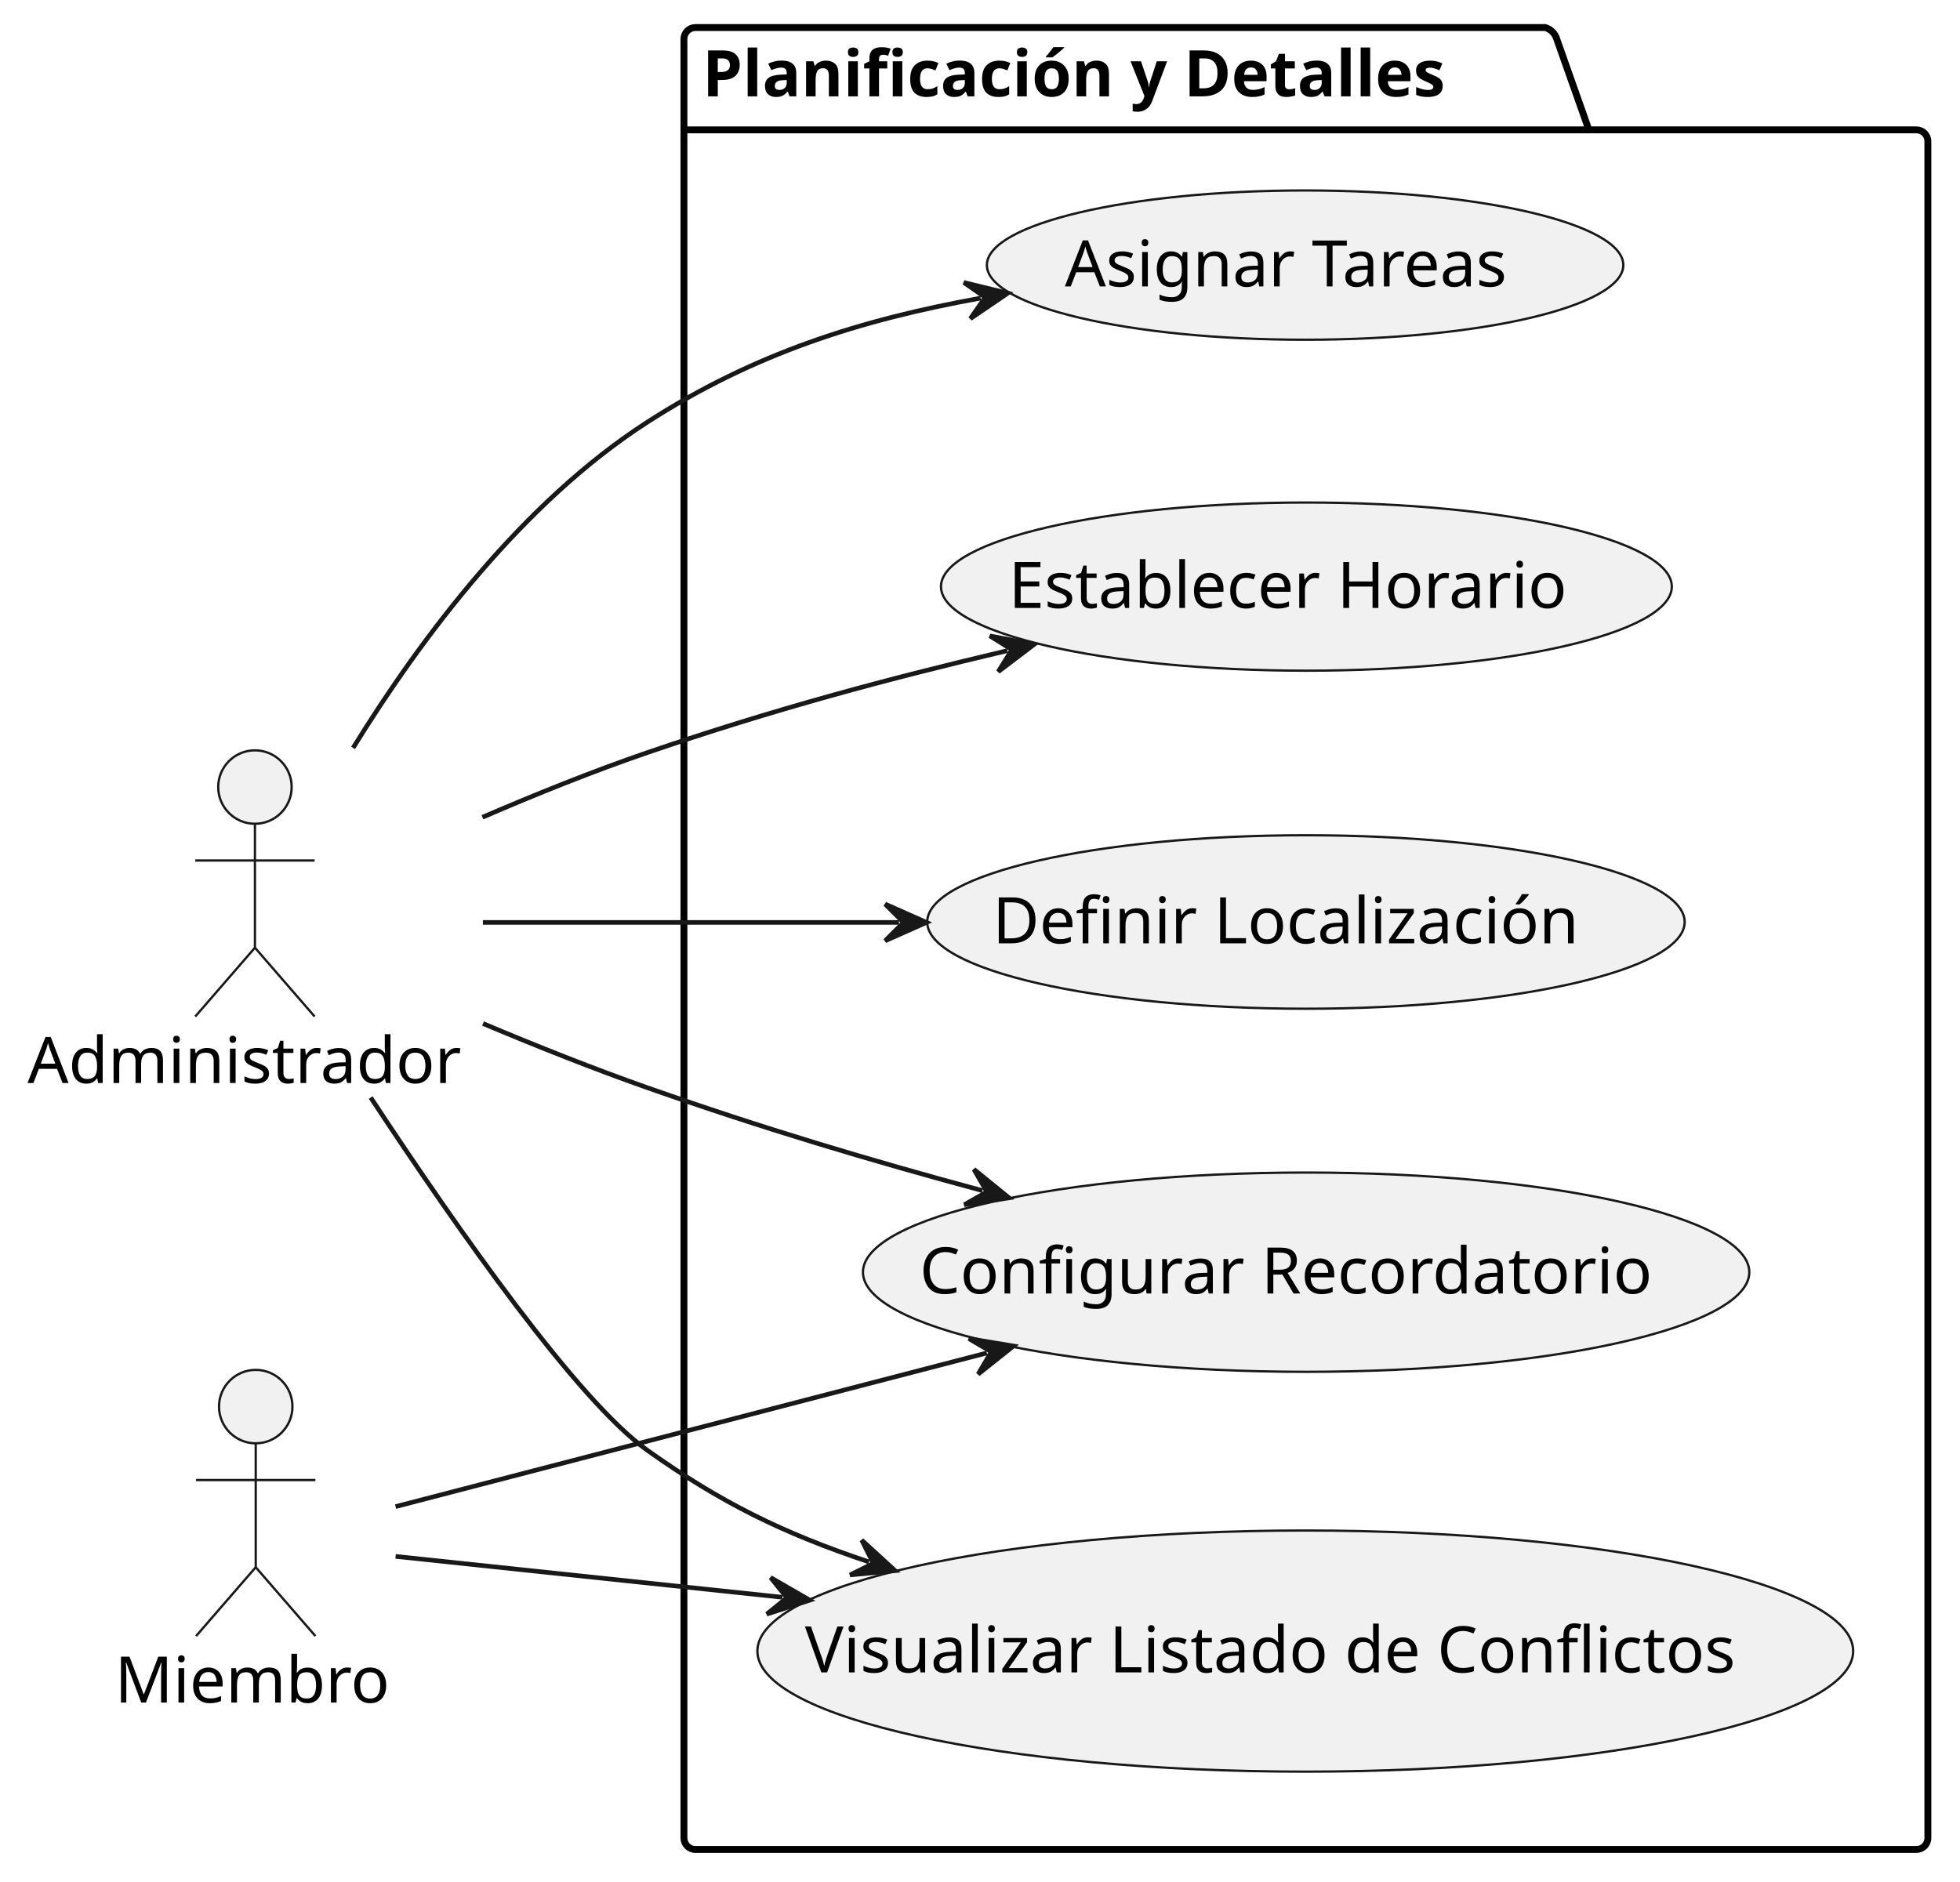
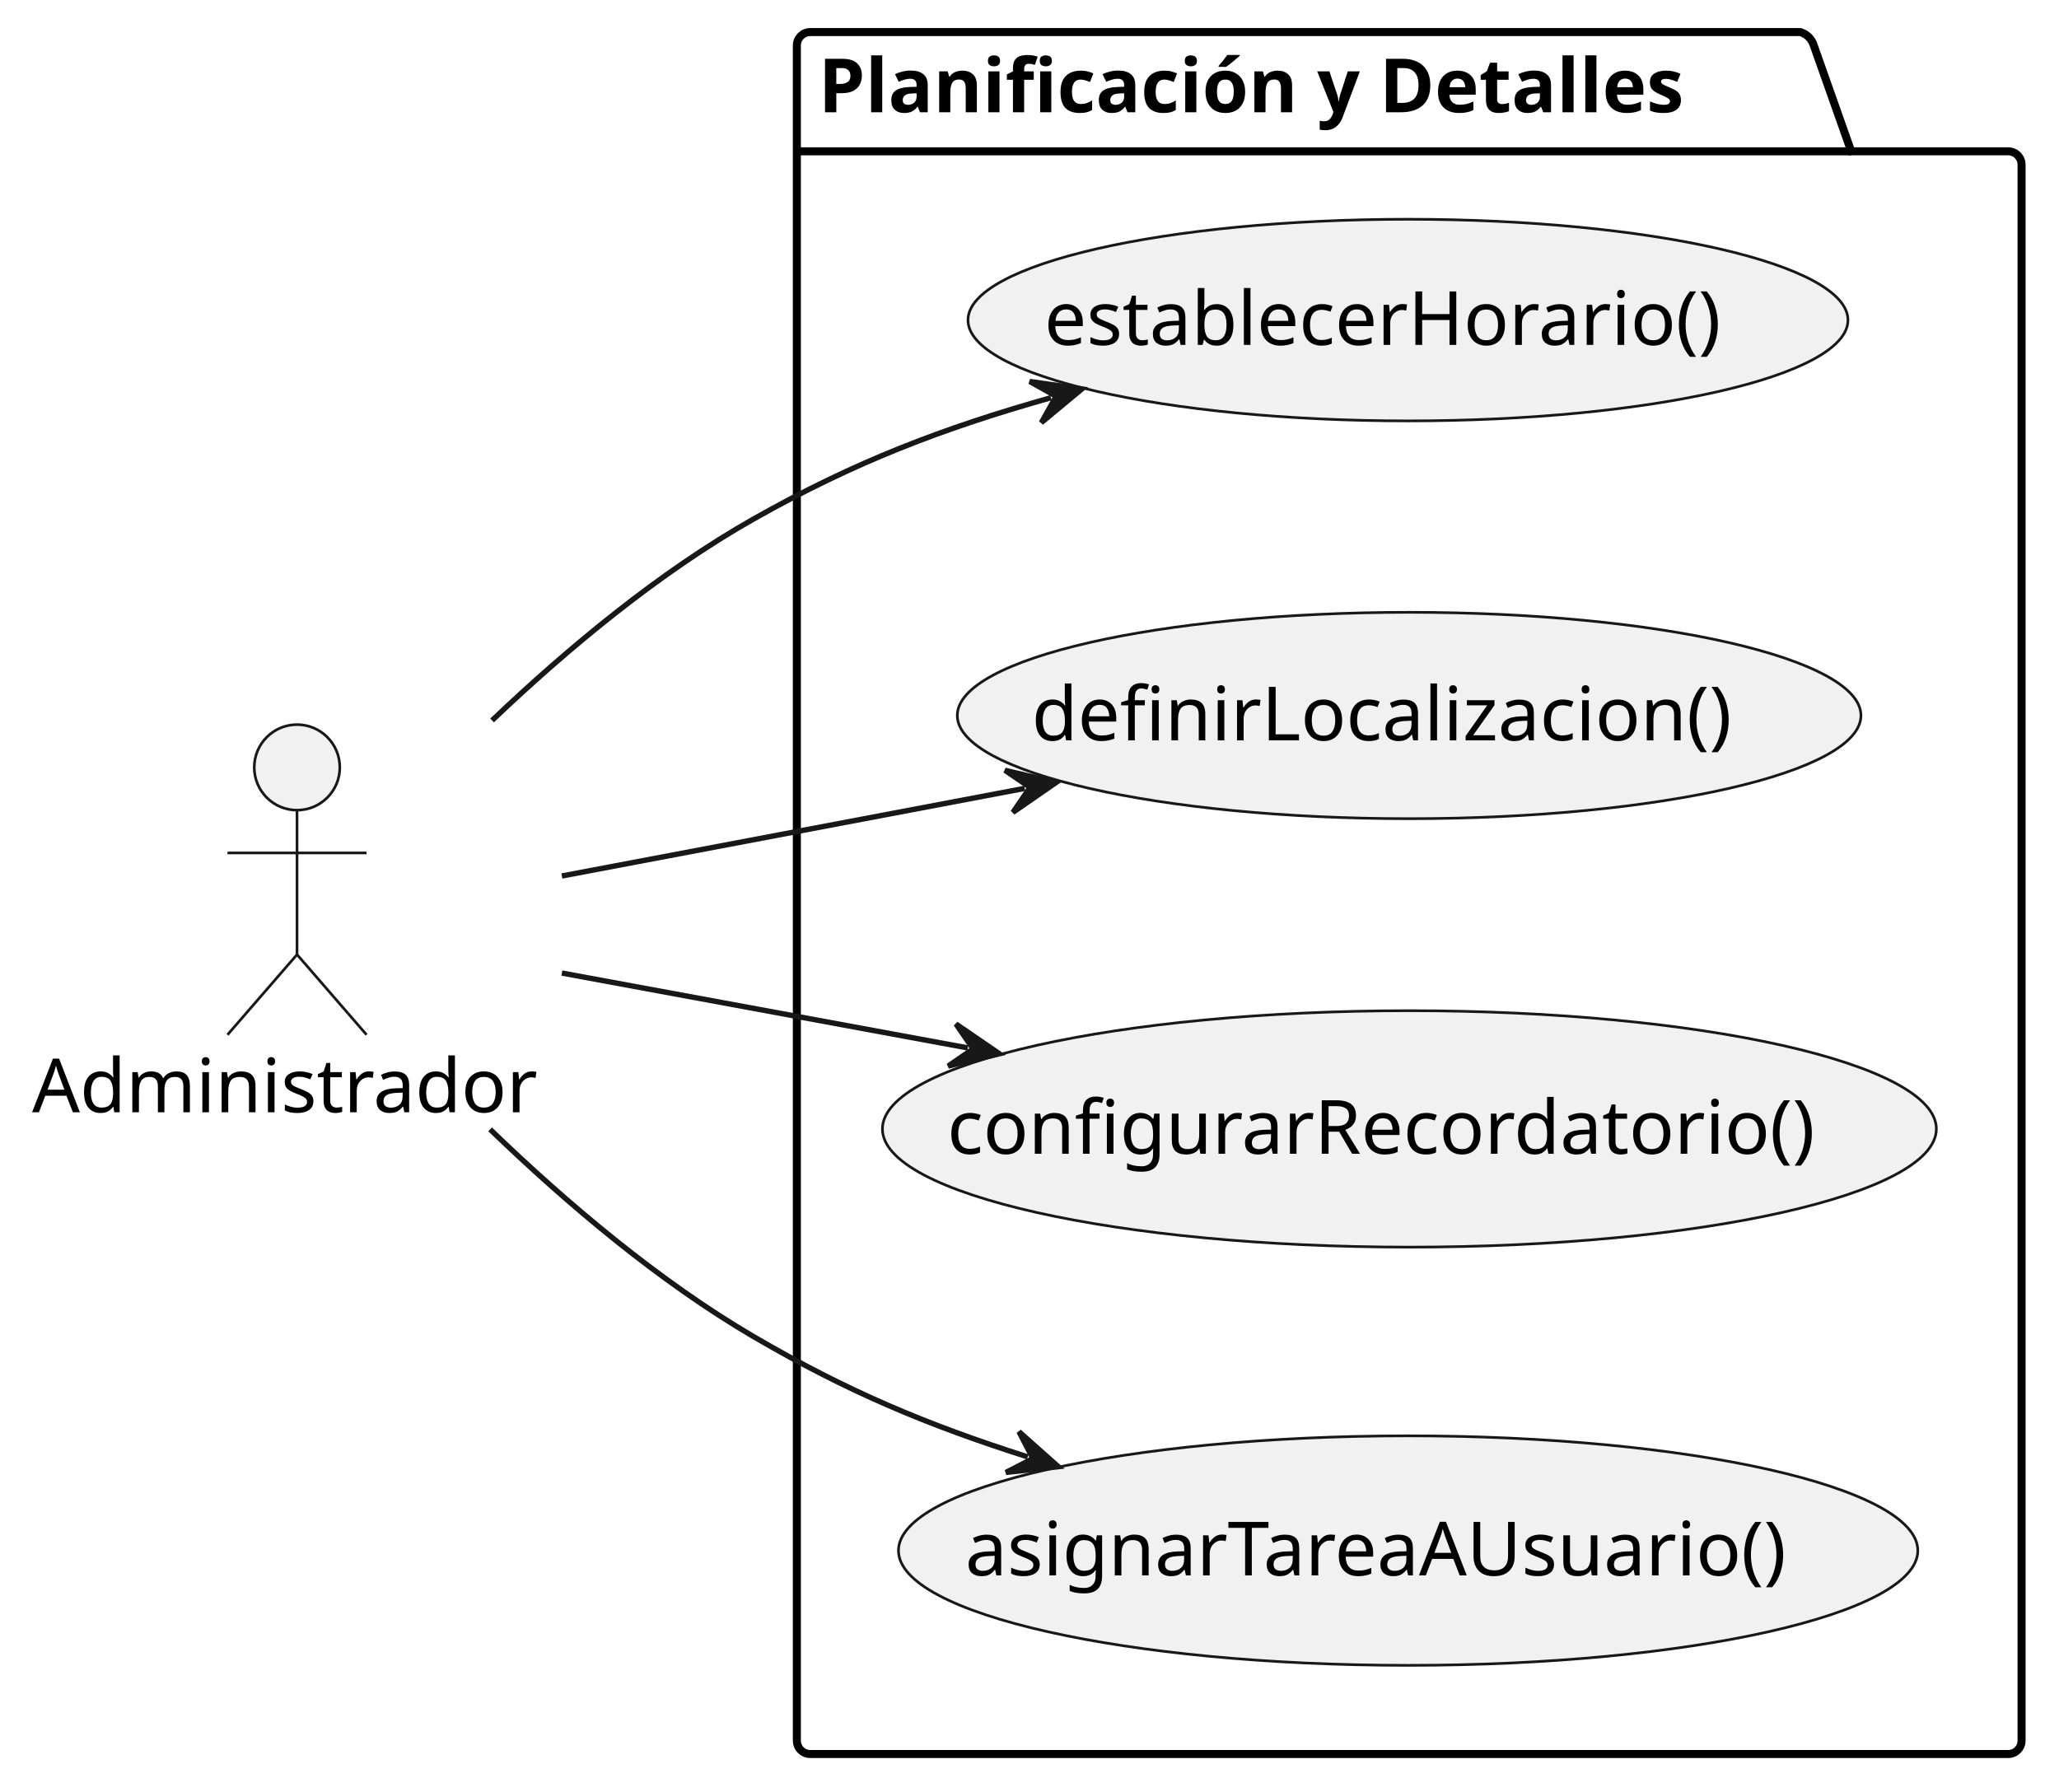
- <svg xmlns="http://www.w3.org/2000/svg" contentStyleType="text/css" data-diagram-type="DESCRIPTION" height="410px" preserveAspectRatio="none" style="width:427px;height:410px;background:#FFFFFF;" version="1.1" viewBox="0 0 427 410" width="427px" zoomAndPan="magnify">
+ <svg xmlns="http://www.w3.org/2000/svg" contentStyleType="text/css" data-diagram-type="DESCRIPTION" height="335px" preserveAspectRatio="none" style="width:385px;height:335px;background:#FFFFFF;" version="1.1" viewBox="0 0 385 335" width="385px" zoomAndPan="magnify">
  <defs />
  <g>
-     <g class="cluster" data-entity="Planificaci.n y Detalles" data-source-line="5" data-uid="ent0004" id="cluster_Planificaci.n y Detalles">
-       <path d="M151.5,6 L336.647,6 A3.75,3.75 0 0 1 339.147,8.5 L346.147,28.297 L417.5,28.297 A2.5,2.5 0 0 1 420,30.797 L420,400.5 A2.5,2.5 0 0 1 417.5,403 L151.5,403 A2.5,2.5 0 0 1 149,400.5 L149,8.5 A2.5,2.5 0 0 1 151.5,6" fill="none" style="stroke:#000000;stroke-width:1.5;" />
+     <g class="cluster" data-entity="Planificaci.n y Detalles" data-source-line="5" data-uid="ent0003" id="cluster_Planificaci.n y Detalles">
+       <path d="M151.5,6 L336.647,6 A3.75,3.75 0 0 1 339.147,8.5 L346.147,28.297 L375.5,28.297 A2.5,2.5 0 0 1 378,30.797 L378,325.5 A2.5,2.5 0 0 1 375.5,328 L151.5,328 A2.5,2.5 0 0 1 149,325.5 L149,8.5 A2.5,2.5 0 0 1 151.5,6" fill="none" style="stroke:#000000;stroke-width:1.5;" />
      <line style="stroke:#000000;stroke-width:1.5;" x1="149" x2="346.147" y1="28.297" y2="28.297" />
      <text fill="#000000" font-family="sans-serif" font-size="14" font-weight="bold" lengthAdjust="spacing" textLength="184.147" x="153" y="20.995">Planificación y Detalles</text>
    </g>
-     <g class="entity" data-entity="UC_D1" data-source-line="6" data-uid="ent0005" id="entity_UC_D1">
-       <ellipse cx="284.609" cy="127.822" fill="#F1F1F1" rx="79.609" ry="18.322" style="stroke:#181818;stroke-width:0.5;" />
-       <text fill="#000000" font-family="sans-serif" font-size="14" lengthAdjust="spacing" textLength="129.753" x="219.732" y="132.47">Establecer Horario</text>
+     <g class="entity" data-entity="UC_D1" data-source-line="6" data-uid="ent0004" id="entity_UC_D1">
+       <ellipse cx="263.269" cy="59.854" fill="#F1F1F1" rx="82.269" ry="18.854" style="stroke:#181818;stroke-width:0.5;" />
+       <text fill="#000000" font-family="sans-serif" font-size="14" lengthAdjust="spacing" textLength="135.994" x="195.272" y="64.502">establecerHorario()</text>
    </g>
-     <g class="entity" data-entity="UC_D2" data-source-line="7" data-uid="ent0006" id="entity_UC_D2">
-       <ellipse cx="284.509" cy="200.902" fill="#F1F1F1" rx="82.509" ry="18.902" style="stroke:#181818;stroke-width:0.5;" />
-       <text fill="#000000" font-family="sans-serif" font-size="14" lengthAdjust="spacing" textLength="136.555" x="216.232" y="205.55">Definir Localización</text>
+     <g class="entity" data-entity="UC_D2" data-source-line="7" data-uid="ent0005" id="entity_UC_D2">
+       <ellipse cx="263.484" cy="133.797" fill="#F1F1F1" rx="84.484" ry="19.297" style="stroke:#181818;stroke-width:0.5;" />
+       <text fill="#000000" font-family="sans-serif" font-size="14" lengthAdjust="spacing" textLength="141.135" x="192.917" y="138.445">definirLocalizacion()</text>
    </g>
-     <g class="entity" data-entity="UC_D3" data-source-line="8" data-uid="ent0007" id="entity_UC_D3">
-       <ellipse cx="284.55" cy="277.21" fill="#F1F1F1" rx="96.55" ry="21.71" style="stroke:#181818;stroke-width:0.5;" />
-       <text fill="#000000" font-family="sans-serif" font-size="14" lengthAdjust="spacing" textLength="168.424" x="200.338" y="281.858">Configurar Recordatorio</text>
+     <g class="entity" data-entity="UC_D3" data-source-line="8" data-uid="ent0006" id="entity_UC_D3">
+       <ellipse cx="263.533" cy="211.107" fill="#F1F1F1" rx="98.533" ry="22.107" style="stroke:#181818;stroke-width:0.5;" />
+       <text fill="#000000" font-family="sans-serif" font-size="14" lengthAdjust="spacing" textLength="172.819" x="177.123" y="215.755">configurarRecordatorio()</text>
    </g>
-     <g class="entity" data-entity="UC_D4" data-source-line="9" data-uid="ent0008" id="entity_UC_D4">
-       <ellipse cx="284.327" cy="57.766" fill="#F1F1F1" rx="69.328" ry="16.265" style="stroke:#181818;stroke-width:0.5;" />
-       <text fill="#000000" font-family="sans-serif" font-size="14" lengthAdjust="spacing" textLength="104.679" x="231.988" y="62.414">Asignar Tareas</text>
-     </g>
-     <g class="entity" data-entity="UC_D5" data-source-line="11" data-uid="ent0009" id="entity_UC_D5">
-       <ellipse cx="284.365" cy="359.773" fill="#F1F1F1" rx="119.365" ry="26.273" style="stroke:#181818;stroke-width:0.5;" />
-       <text fill="#000000" font-family="sans-serif" font-size="14" lengthAdjust="spacing" textLength="217.998" x="175.365" y="364.421">Visualizar Listado de Conflictos</text>
+     <g class="entity" data-entity="UC_D4" data-source-line="9" data-uid="ent0007" id="entity_UC_D4">
+       <ellipse cx="263.3" cy="289.96" fill="#F1F1F1" rx="95.3" ry="21.46" style="stroke:#181818;stroke-width:0.5;" />
+       <text fill="#000000" font-family="sans-serif" font-size="14" lengthAdjust="spacing" textLength="165.642" x="180.479" y="294.608">asignarTareaAUsuario()</text>
    </g>
    <g class="entity" data-entity="Admin" data-source-line="2" data-uid="ent0002" id="entity_Admin">
-       <ellipse cx="55.54" cy="171.5" fill="#F1F1F1" rx="8" ry="8" style="stroke:#181818;stroke-width:0.5;" />
-       <path d="M55.54,179.5 L55.54,206.5 M42.54,187.5 L68.54,187.5 M55.54,206.5 L42.54,221.5 M55.54,206.5 L68.54,221.5" fill="none" style="stroke:#181818;stroke-width:0.5;" />
-       <text fill="#000000" font-family="sans-serif" font-size="14" lengthAdjust="spacing" textLength="99.08" x="6" y="235.995">Administrador</text>
+       <ellipse cx="55.54" cy="143.5" fill="#F1F1F1" rx="8" ry="8" style="stroke:#181818;stroke-width:0.5;" />
+       <path d="M55.54,151.5 L55.54,178.5 M42.54,159.5 L68.54,159.5 M55.54,178.5 L42.54,193.5 M55.54,178.5 L68.54,193.5" fill="none" style="stroke:#181818;stroke-width:0.5;" />
+       <text fill="#000000" font-family="sans-serif" font-size="14" lengthAdjust="spacing" textLength="99.08" x="6" y="207.995">Administrador</text>
    </g>
-     <g class="entity" data-entity="Miem" data-source-line="3" data-uid="ent0003" id="entity_Miem">
-       <ellipse cx="55.714" cy="306.5" fill="#F1F1F1" rx="8" ry="8" style="stroke:#181818;stroke-width:0.5;" />
-       <path d="M55.714,314.5 L55.714,341.5 M42.714,322.5 L68.714,322.5 M55.714,341.5 L42.714,356.5 M55.714,341.5 L68.714,356.5" fill="none" style="stroke:#181818;stroke-width:0.5;" />
-       <text fill="#000000" font-family="sans-serif" font-size="14" lengthAdjust="spacing" textLength="61.428" x="25" y="370.995">Miembro</text>
+     <g class="link" data-entity-1="Admin" data-entity-2="UC_D1" data-source-line="13" data-uid="lnk8" id="link_Admin_UC_D1">
+       <path d="M92.01,134.72 C106.17,121.25 123.3,106.99 141,97 C159.82,86.37 176.256,80.09 196.516,74.37" fill="none" id="Admin-to-UC_D1" style="stroke:#181818;stroke-width:1;" />
+       <polygon fill="#181818" points="202.29,72.74,192.542,71.336,197.478,74.099,194.715,79.035,202.29,72.74" style="stroke:#181818;stroke-width:1;" />
    </g>
-     <g class="link" data-entity-1="Admin" data-entity-2="UC_D1" data-source-line="14" data-uid="lnk10" id="link_Admin_UC_D1">
-       <path d="M105.11,178.08 C116.72,173.07 129.18,168.05 141,164 C168.28,154.65 193.4,147.915 219.48,141.775" fill="none" id="Admin-to-UC_D1" style="stroke:#181818;stroke-width:1;" />
-       <polygon fill="#181818" points="225.32,140.4,215.643,138.569,220.453,141.546,217.476,146.356,225.32,140.4" style="stroke:#181818;stroke-width:1;" />
+     <g class="link" data-entity-1="Admin" data-entity-2="UC_D2" data-source-line="14" data-uid="lnk9" id="link_Admin_UC_D2">
+       <path d="M105.06,163.81 C132.65,158.58 161.674,153.085 191.605,147.425" fill="none" id="Admin-to-UC_D2" style="stroke:#181818;stroke-width:1;" />
+       <polygon fill="#181818" points="197.5,146.31,187.913,144.052,192.587,147.239,189.4,151.913,197.5,146.31" style="stroke:#181818;stroke-width:1;" />
    </g>
-     <g class="link" data-entity-1="Admin" data-entity-2="UC_D2" data-source-line="15" data-uid="lnk11" id="link_Admin_UC_D2">
-       <path d="M105.2,201 C133.34,201 163.47,201 195.84,201" fill="none" id="Admin-to-UC_D2" style="stroke:#181818;stroke-width:1;" />
-       <polygon fill="#181818" points="201.84,201,192.84,197,196.84,201,192.84,205,201.84,201" style="stroke:#181818;stroke-width:1;" />
+     <g class="link" data-entity-1="Admin" data-entity-2="UC_D3" data-source-line="15" data-uid="lnk10" id="link_Admin_UC_D3">
+       <path d="M105.06,181.96 C129.44,186.46 153.639,190.922 180.97,195.962" fill="none" id="Admin-to-UC_D3" style="stroke:#181818;stroke-width:1;" />
+       <polygon fill="#181818" points="186.87,197.05,178.745,191.484,181.953,196.143,177.294,199.351,186.87,197.05" style="stroke:#181818;stroke-width:1;" />
    </g>
-     <g class="link" data-entity-1="Admin" data-entity-2="UC_D3" data-source-line="16" data-uid="lnk12" id="link_Admin_UC_D3">
-       <path d="M105.23,223.03 C116.84,227.92 129.27,232.87 141,237 C166.45,245.95 189.208,252.722 214.029,259.442" fill="none" id="Admin-to-UC_D3" style="stroke:#181818;stroke-width:1;" />
-       <polygon fill="#181818" points="219.82,261.01,212.178,254.797,214.994,259.703,210.087,262.519,219.82,261.01" style="stroke:#181818;stroke-width:1;" />
-     </g>
-     <g class="link" data-entity-1="Miem" data-entity-2="UC_D3" data-source-line="17" data-uid="lnk13" id="link_Miem_UC_D3">
-       <path d="M86.18,328.29 C120.19,319.45 171.073,306.219 214.993,294.809" fill="none" id="Miem-to-UC_D3" style="stroke:#181818;stroke-width:1;" />
-       <polygon fill="#181818" points="220.8,293.3,211.083,291.692,215.961,294.557,213.095,299.435,220.8,293.3" style="stroke:#181818;stroke-width:1;" />
-     </g>
-     <g class="link" data-entity-1="Admin" data-entity-2="UC_D4" data-source-line="18" data-uid="lnk14" id="link_Admin_UC_D4">
-       <path d="M76.92,162.97 C91.66,139.09 113.73,109.58 141,92 C164.3,76.97 187.686,69.647 213.646,64.957" fill="none" id="Admin-to-UC_D4" style="stroke:#181818;stroke-width:1;" />
-       <polygon fill="#181818" points="219.55,63.89,209.982,61.554,214.63,64.779,211.405,69.426,219.55,63.89" style="stroke:#181818;stroke-width:1;" />
-     </g>
-     <g class="link" data-entity-1="Admin" data-entity-2="UC_D5" data-source-line="19" data-uid="lnk15" id="link_Admin_UC_D5">
-       <path d="M80.76,239.16 C99.98,268.35 126.01,305.34 141,316 C157.03,327.41 170.421,334.014 189.311,340.344" fill="none" id="Admin-to-UC_D5" style="stroke:#181818;stroke-width:1;" />
-       <polygon fill="#181818" points="195,342.25,187.737,335.598,190.259,340.661,185.195,343.183,195,342.25" style="stroke:#181818;stroke-width:1;" />
-     </g>
-     <g class="link" data-entity-1="Miem" data-entity-2="UC_D5" data-source-line="20" data-uid="lnk16" id="link_Miem_UC_D5">
-       <path d="M86.18,339.14 C109.43,341.6 137.323,344.55 170.453,348.05" fill="none" id="Miem-to-UC_D5" style="stroke:#181818;stroke-width:1;" />
-       <polygon fill="#181818" points="176.42,348.68,167.89,343.757,171.448,348.155,167.05,351.712,176.42,348.68" style="stroke:#181818;stroke-width:1;" />
+     <g class="link" data-entity-1="Admin" data-entity-2="UC_D4" data-source-line="16" data-uid="lnk11" id="link_Admin_UC_D4">
+       <path d="M91.64,211.19 C105.89,224.93 123.18,239.59 141,250 C158.45,260.19 173.134,266.365 192.174,272.445" fill="none" id="Admin-to-UC_D4" style="stroke:#181818;stroke-width:1;" />
+       <polygon fill="#181818" points="197.89,274.27,190.533,267.722,193.127,272.749,188.1,275.343,197.89,274.27" style="stroke:#181818;stroke-width:1;" />
    </g>
  </g>
</svg>
